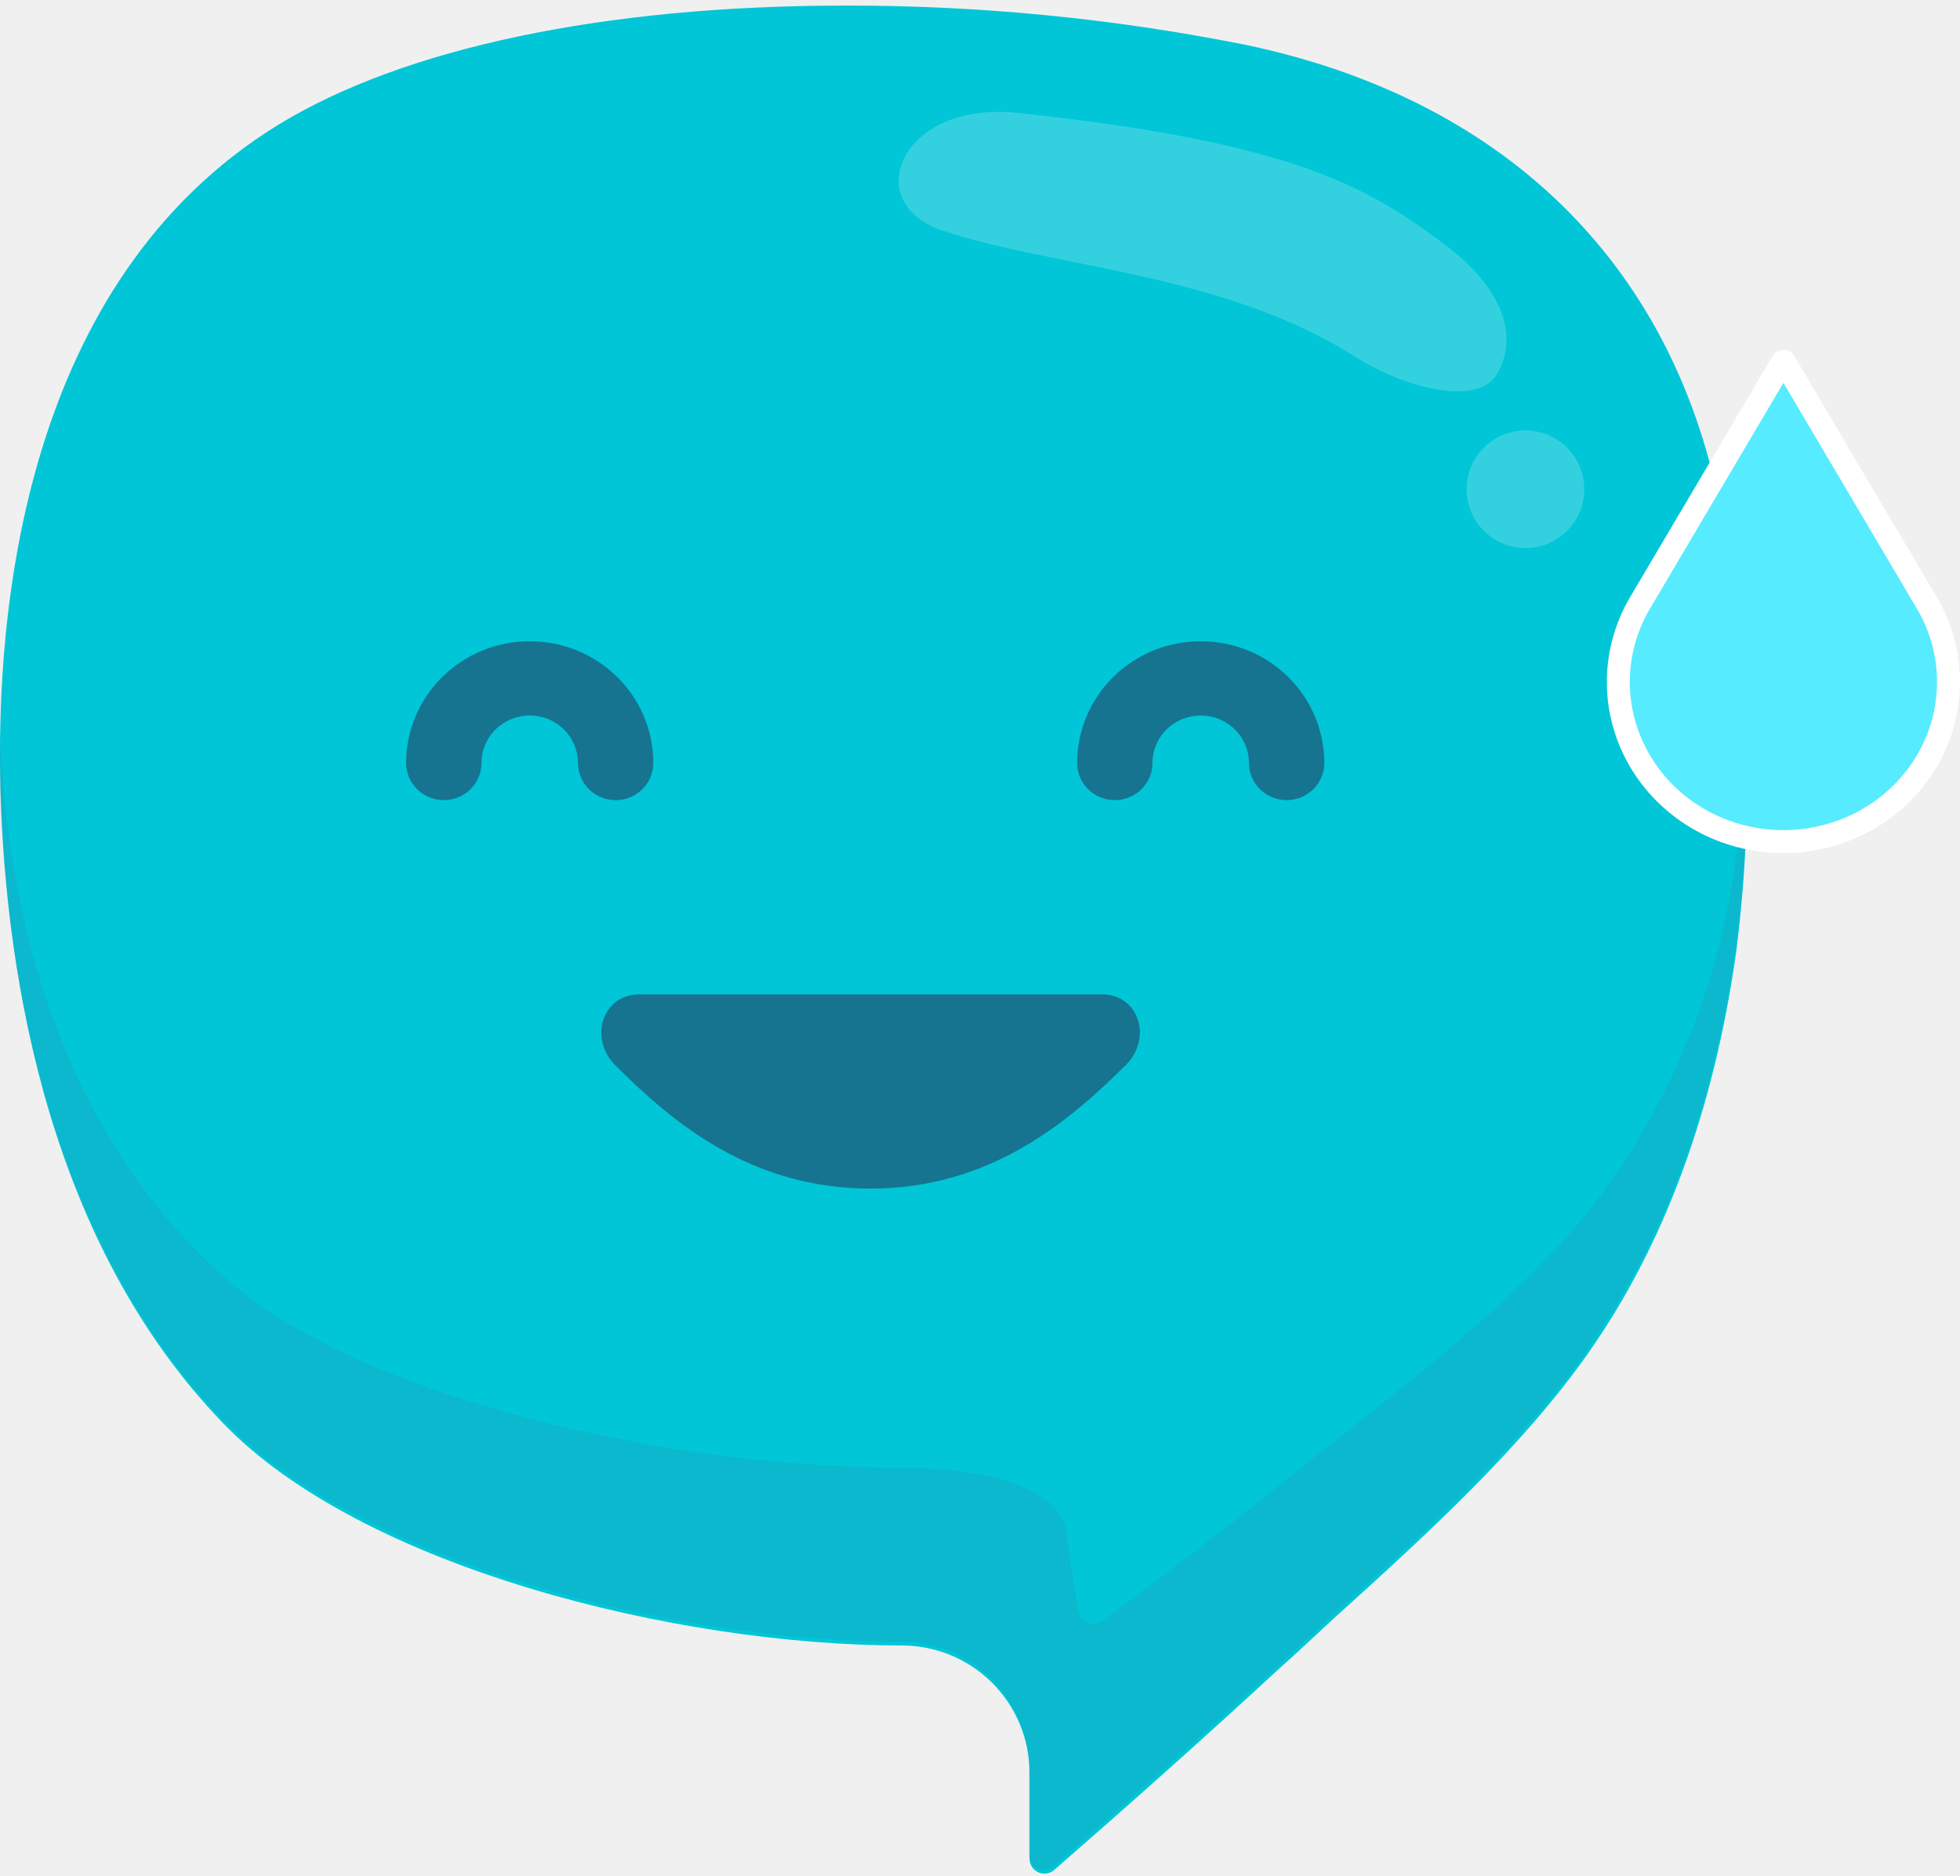
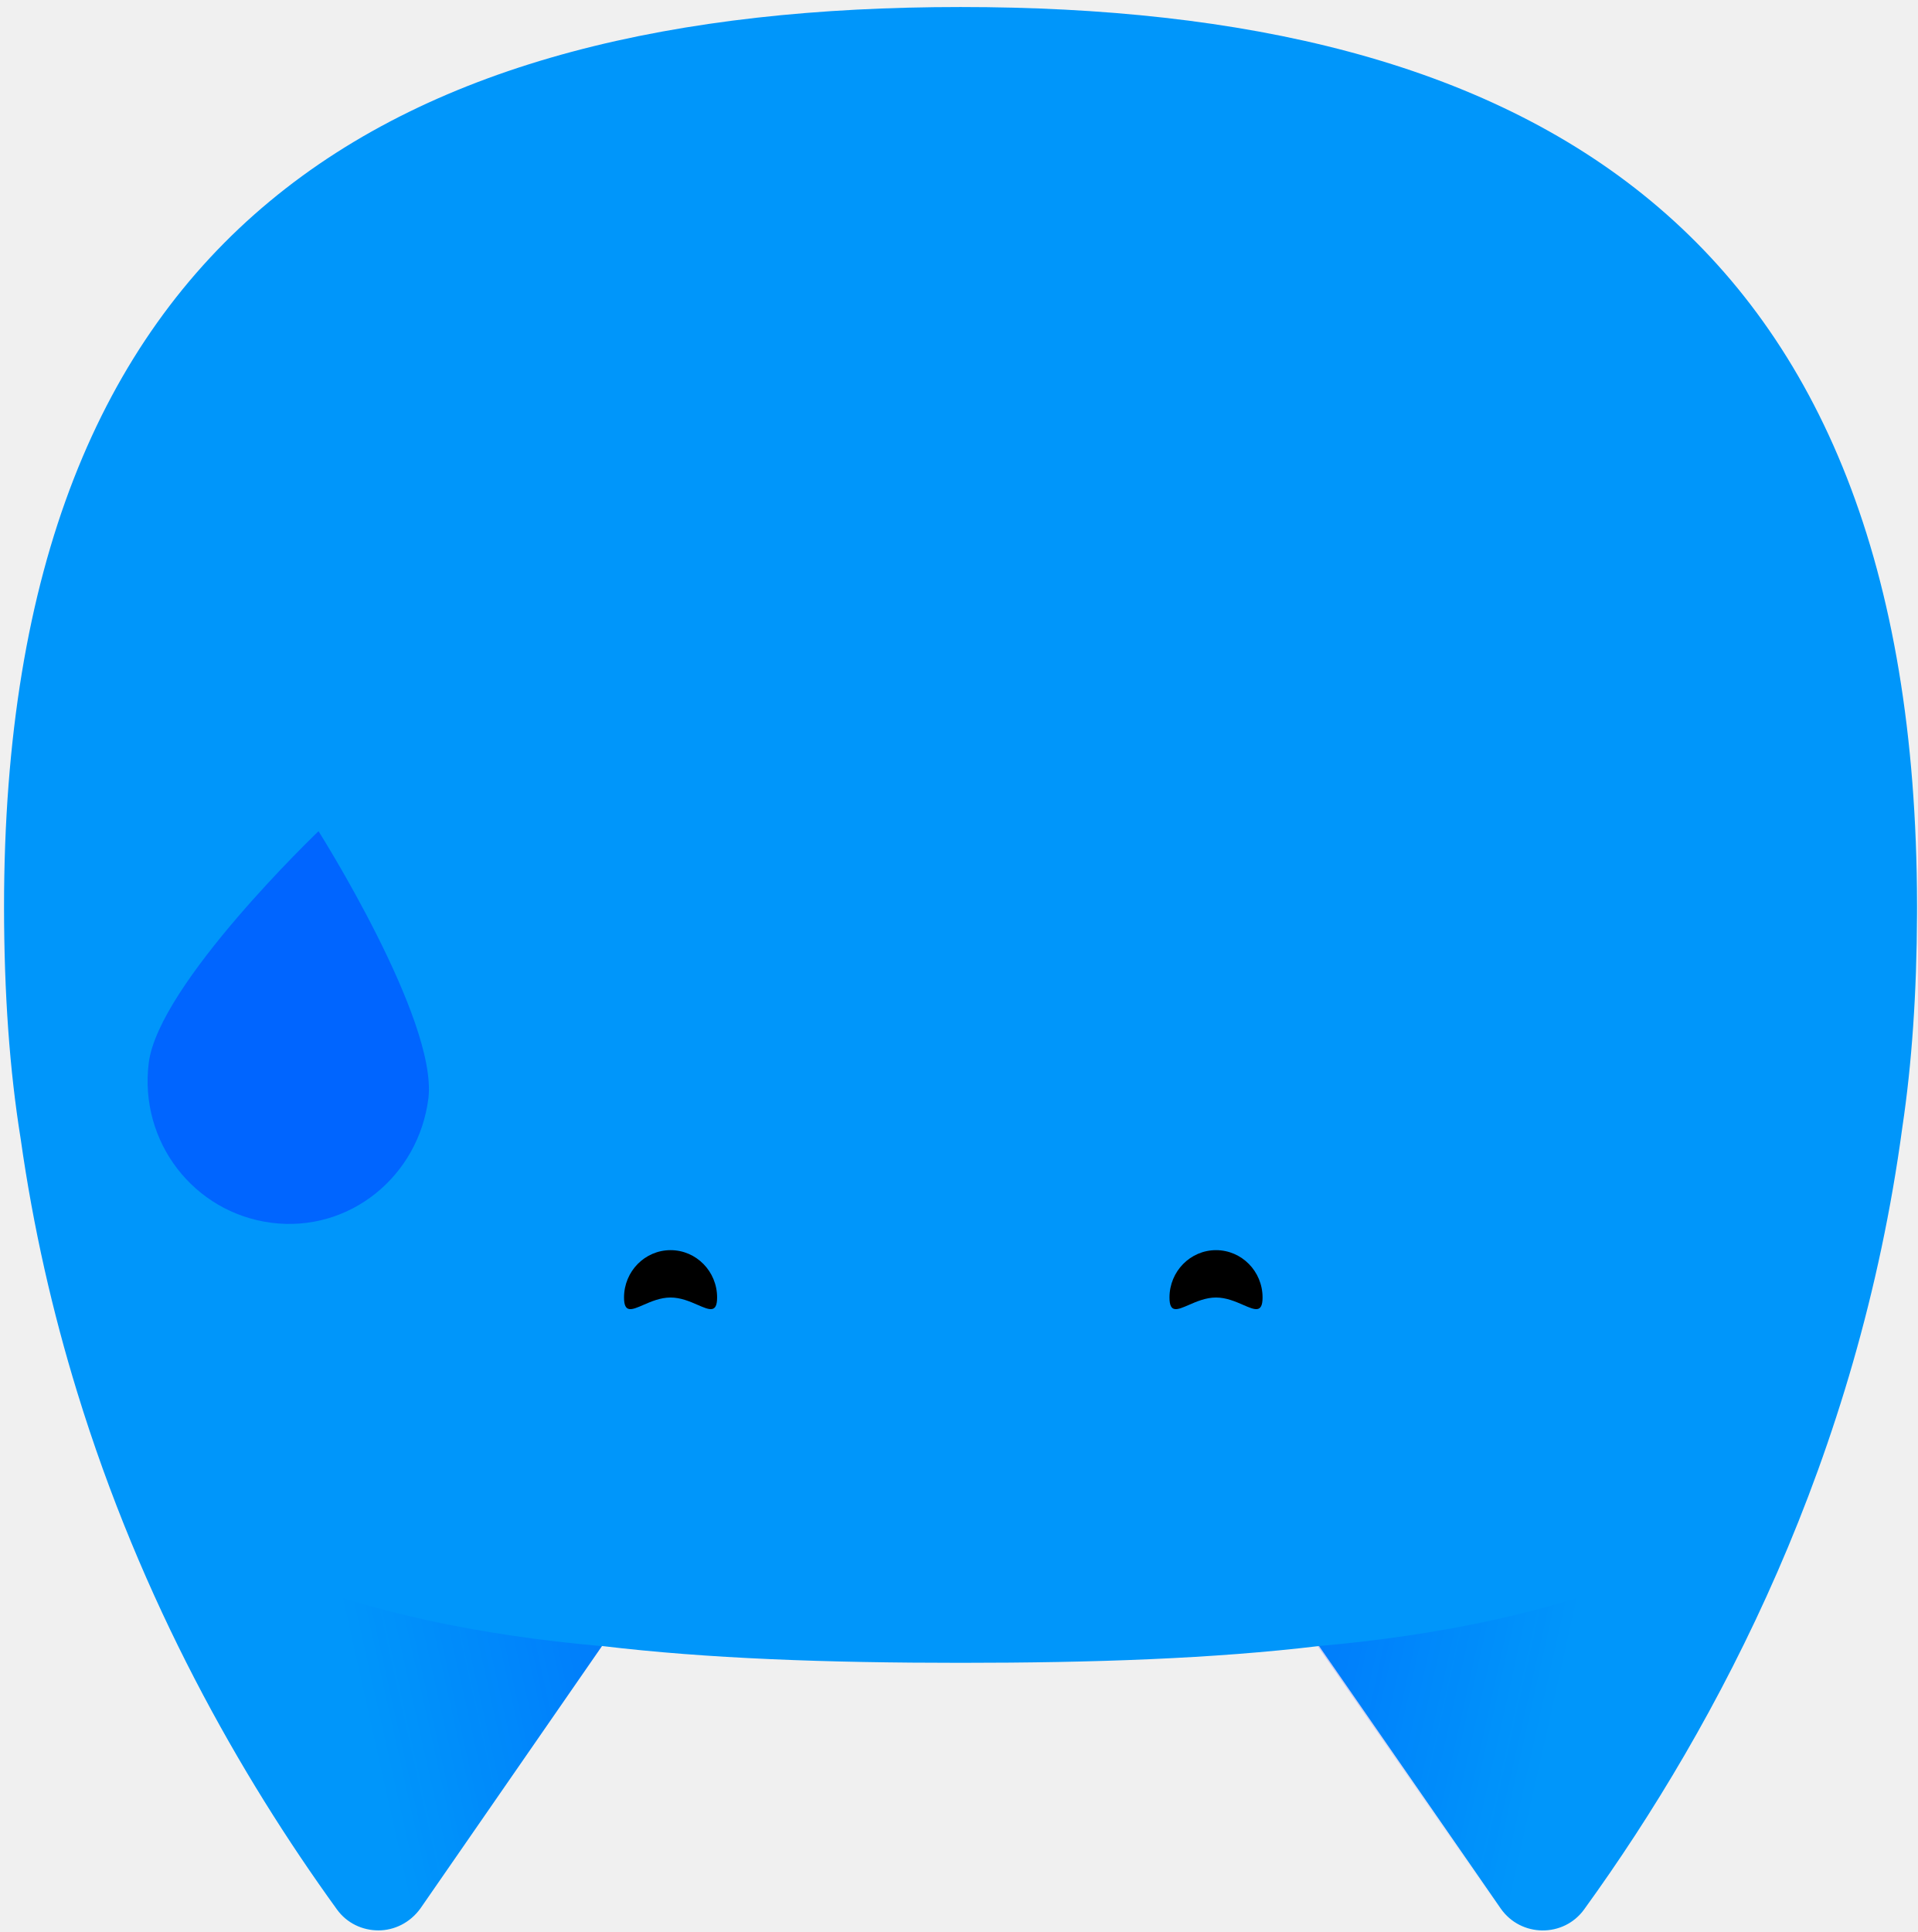
- <svg xmlns="http://www.w3.org/2000/svg" width="256" height="245" viewBox="0 0 256 245" fill="none">
-   <path d="M162.556 5.83C145.382 2.406 127.91 0.698 110.398 0.73C78.962 0.73 52.711 6.26 36.293 16.331C3.092 36.793 -0.652 79.763 0.079 103.562C0.832 128.177 6.534 162.454 29.149 185.908C47.288 204.736 88.257 214.892 117.671 214.935C119.867 214.918 122.044 215.335 124.078 216.161C126.112 216.987 127.962 218.207 129.524 219.751C131.085 221.294 132.326 223.13 133.176 225.155C134.026 227.179 134.468 229.351 134.476 231.546V242.8C134.476 243.171 134.583 243.535 134.784 243.847C134.984 244.16 135.271 244.408 135.609 244.562C135.947 244.717 136.322 244.77 136.69 244.717C137.057 244.664 137.402 244.507 137.682 244.263C147.171 236 157.242 227.049 167.183 217.861C169.614 215.71 172.11 213.321 174.606 211.04C186.527 200.282 198.856 188.942 207.398 176.806C217.382 162.648 223.859 145.004 226.764 124.369C229.242 104.937 228.515 85.231 224.612 66.035C218.265 34.211 196.231 12.845 162.556 5.83Z" fill="#00C6D7" />
-   <path opacity="0.25" d="M226.555 113.2C224.269 129.778 217.582 145.441 207.19 158.558C198.583 169.08 186.318 178.784 174.398 188.187C171.902 190.167 169.406 192.125 166.974 194.083C157.033 202.066 153.483 204.562 143.972 211.727C143.704 211.926 143.39 212.054 143.059 212.098C142.729 212.143 142.392 212.104 142.081 211.983C141.769 211.863 141.493 211.666 141.279 211.411C141.064 211.155 140.917 210.85 140.852 210.522L139.432 201.421C139.432 193.459 126.823 191.738 117.592 191.716C88.178 191.716 47.209 182.894 29.07 166.627C6.412 146.25 0.753 116.599 0 95.319C0 94.931 0 94.544 0 94.135C0 97.32 0 100.332 0 103.065C0.753 127.681 6.455 161.958 29.07 185.412C47.209 204.239 88.178 214.395 117.592 214.439C119.787 214.421 121.964 214.838 123.998 215.665C126.032 216.491 127.883 217.711 129.444 219.254C131.006 220.797 132.247 222.634 133.097 224.658C133.947 226.682 134.389 228.854 134.397 231.05V242.303C134.397 242.675 134.503 243.039 134.704 243.351C134.905 243.664 135.192 243.912 135.529 244.066C135.867 244.22 136.243 244.274 136.61 244.221C136.978 244.168 137.322 244.01 137.603 243.767C147.092 235.504 157.162 226.553 167.103 217.365C169.535 215.213 172.031 212.825 174.527 210.544C186.447 199.785 198.777 188.446 207.319 176.31C217.303 162.152 223.78 144.507 226.685 123.872C227.865 114.994 228.34 106.036 228.105 97.083C227.924 102.482 227.407 107.865 226.555 113.2Z" fill="#2D91AF" />
-   <path opacity="0.2" d="M123.003 30.08C137.248 34.943 159.798 35.567 177.184 46.713C183.639 50.758 192.891 53.039 195.43 48.994C197.97 44.949 197.475 38.58 188.739 31.974C178.733 24.443 168.921 18.59 133.03 14.76C117.689 13.082 112.223 26.401 123.003 30.08Z" fill="white" />
-   <path opacity="0.2" d="M199.239 71.587C203.482 71.587 206.921 68.147 206.921 63.905C206.921 59.663 203.482 56.223 199.239 56.223C194.997 56.223 191.558 59.663 191.558 63.905C191.558 68.147 194.997 71.587 199.239 71.587Z" fill="white" />
-   <path d="M80.411 104.514C79.106 104.514 77.854 104.003 76.931 103.093C76.008 102.184 75.489 100.95 75.489 99.664C75.489 98.018 74.826 96.439 73.644 95.275C72.462 94.11 70.86 93.456 69.189 93.456C67.518 93.456 65.916 94.11 64.734 95.275C63.553 96.439 62.889 98.018 62.889 99.664C62.889 100.95 62.37 102.184 61.447 103.093C60.524 104.003 59.272 104.514 57.967 104.514C56.661 104.514 55.41 104.003 54.486 103.093C53.563 102.184 53.045 100.95 53.045 99.664C53.045 95.445 54.746 91.399 57.773 88.416C60.801 85.433 64.907 83.757 69.189 83.757C73.471 83.757 77.577 85.433 80.605 88.416C83.632 91.399 85.333 95.445 85.333 99.664C85.333 100.95 84.815 102.184 83.892 103.093C82.969 104.003 81.717 104.514 80.411 104.514Z" fill="#167491" />
-   <path d="M168.051 104.514C166.745 104.514 165.494 104.003 164.57 103.093C163.647 102.184 163.129 100.95 163.129 99.664C163.129 98.018 162.465 96.439 161.284 95.275C160.102 94.11 158.5 93.456 156.829 93.456C155.158 93.456 153.555 94.11 152.374 95.275C151.192 96.439 150.529 98.018 150.529 99.664C150.529 100.95 150.01 102.184 149.087 103.093C148.164 104.003 146.912 104.514 145.607 104.514C144.301 104.514 143.049 104.003 142.126 103.093C141.203 102.184 140.685 100.95 140.685 99.664C140.685 95.445 142.385 91.399 145.413 88.416C148.441 85.433 152.547 83.757 156.829 83.757C161.11 83.757 165.217 85.433 168.244 88.416C171.272 91.399 172.973 95.445 172.973 99.664C172.973 100.95 172.454 102.184 171.531 103.093C170.608 104.003 169.356 104.514 168.051 104.514Z" fill="#167491" />
-   <path d="M214.237 78.701L214.239 78.698L232.821 47.257C232.821 47.256 232.821 47.256 232.822 47.255C232.828 47.246 232.839 47.233 232.858 47.223C232.879 47.211 232.907 47.203 232.937 47.203C232.967 47.203 232.995 47.211 233.016 47.223C233.035 47.233 233.047 47.246 233.053 47.255C233.053 47.256 233.053 47.256 233.054 47.257L251.635 78.698L251.637 78.701C253.518 81.869 254.504 85.457 254.5 89.105C254.496 92.753 253.502 96.339 251.614 99.503C249.726 102.667 247.008 105.3 243.73 107.133C240.451 108.966 236.729 109.933 232.937 109.933C229.146 109.933 225.423 108.966 222.145 107.133C218.866 105.3 216.149 102.667 214.26 99.503C212.372 96.339 211.378 92.753 211.374 89.105C211.37 85.457 212.356 81.869 214.237 78.701Z" fill="#57EBFF" stroke="white" stroke-width="3" />
-   <path d="M143.908 129.883H83.52C78.652 129.883 76.884 135.626 80.329 139.108C87.883 146.673 98.1 155.253 113.691 155.253C129.281 155.253 139.499 146.604 147.053 139.108C150.543 135.626 148.775 129.883 143.908 129.883Z" fill="#167491" />
+ <svg xmlns="http://www.w3.org/2000/svg" width="273" height="275" viewBox="0 0 273 275" fill="none">
+   <path fill-rule="evenodd" clip-rule="evenodd" d="M187.768 234.295C172.733 236.097 155.717 236.686 136.728 236.686C117.741 236.686 100.726 236.096 85.692 234.292L85.679 234.314L59.843 271.649C58.348 273.71 56.107 274.771 53.866 274.771C51.625 274.771 49.383 273.772 47.952 271.774C34.131 252.67 20.123 227.946 10.972 198.103C7.501 186.807 4.737 174.803 2.944 162.11C1.373 152.396 0.583 141.447 0.575 129.113C0.575 32.092 55.982 1 136.728 1C217.367 1 272.734 32.009 272.881 128.726C272.882 128.855 272.882 128.984 272.882 129.113C272.882 129.445 272.881 129.777 272.88 130.109C272.841 141.351 272.144 151.431 270.79 160.467C264.465 207.45 244.795 245.123 225.505 271.773C222.579 275.831 216.478 275.769 213.615 271.648L187.778 234.313C187.775 234.307 187.771 234.301 187.768 234.295Z" fill="#0096FA" />
+   <path d="M12.963 204.345C22.551 233.126 36.807 256.352 47.951 271.773C50.877 275.831 56.978 275.768 59.842 271.648L85.678 234.313C50.255 231.191 23.796 220.889 12.963 204.345Z" fill="url(#paint0_linear_10339_4629)" />
+   <path d="M260.29 204.345C250.703 233.126 236.446 256.352 225.302 271.773C222.376 275.831 216.275 275.768 213.411 271.648L187.575 234.313C222.999 231.191 249.458 220.889 260.29 204.345Z" fill="url(#paint1_linear_10339_4629)" />
+   <path fill-rule="evenodd" clip-rule="evenodd" d="M99.326 185.743C98.236 185.269 96.898 184.687 95.452 184.687C94.006 184.687 92.668 185.269 91.579 185.743C89.913 186.467 88.828 186.939 88.828 184.687C88.828 180.964 91.794 177.946 95.452 177.946C99.111 177.946 102.077 180.964 102.077 184.687C102.077 186.939 100.992 186.467 99.326 185.743ZM176.97 185.743C175.88 185.269 174.542 184.687 173.096 184.687C171.65 184.687 170.312 185.269 169.223 185.743C167.557 186.467 166.472 186.939 166.472 184.687C166.472 180.964 169.438 177.946 173.096 177.946C176.755 177.946 179.721 180.964 179.721 184.687C179.721 186.939 178.636 186.467 176.97 185.743Z" fill="black" />
+   <path d="M60.989 156.277C59.592 167.51 49.673 175.472 38.636 174.05C27.598 172.628 19.775 162.533 21.172 151.301C22.569 140.068 45.341 118.314 45.341 118.314C45.341 118.314 62.247 145.044 60.989 156.277Z" fill="#0065FF" />
+   <defs>
+     <linearGradient id="paint0_linear_10339_4629" x1="87.207" y1="227.537" x2="16.244" y2="243.401" gradientUnits="userSpaceOnUse">
+       <stop offset="0.011" stop-color="#0012FF" stop-opacity="0.2" />
+       <stop offset="0.52" stop-color="#0012FF" stop-opacity="0" />
+     </linearGradient>
+     <linearGradient id="paint1_linear_10339_4629" x1="186.046" y1="227.537" x2="257.01" y2="243.401" gradientUnits="userSpaceOnUse">
+       <stop offset="0.011" stop-color="#0012FF" stop-opacity="0.2" />
+       <stop offset="0.52" stop-color="#0012FF" stop-opacity="0" />
+     </linearGradient>
+   </defs>
</svg>
